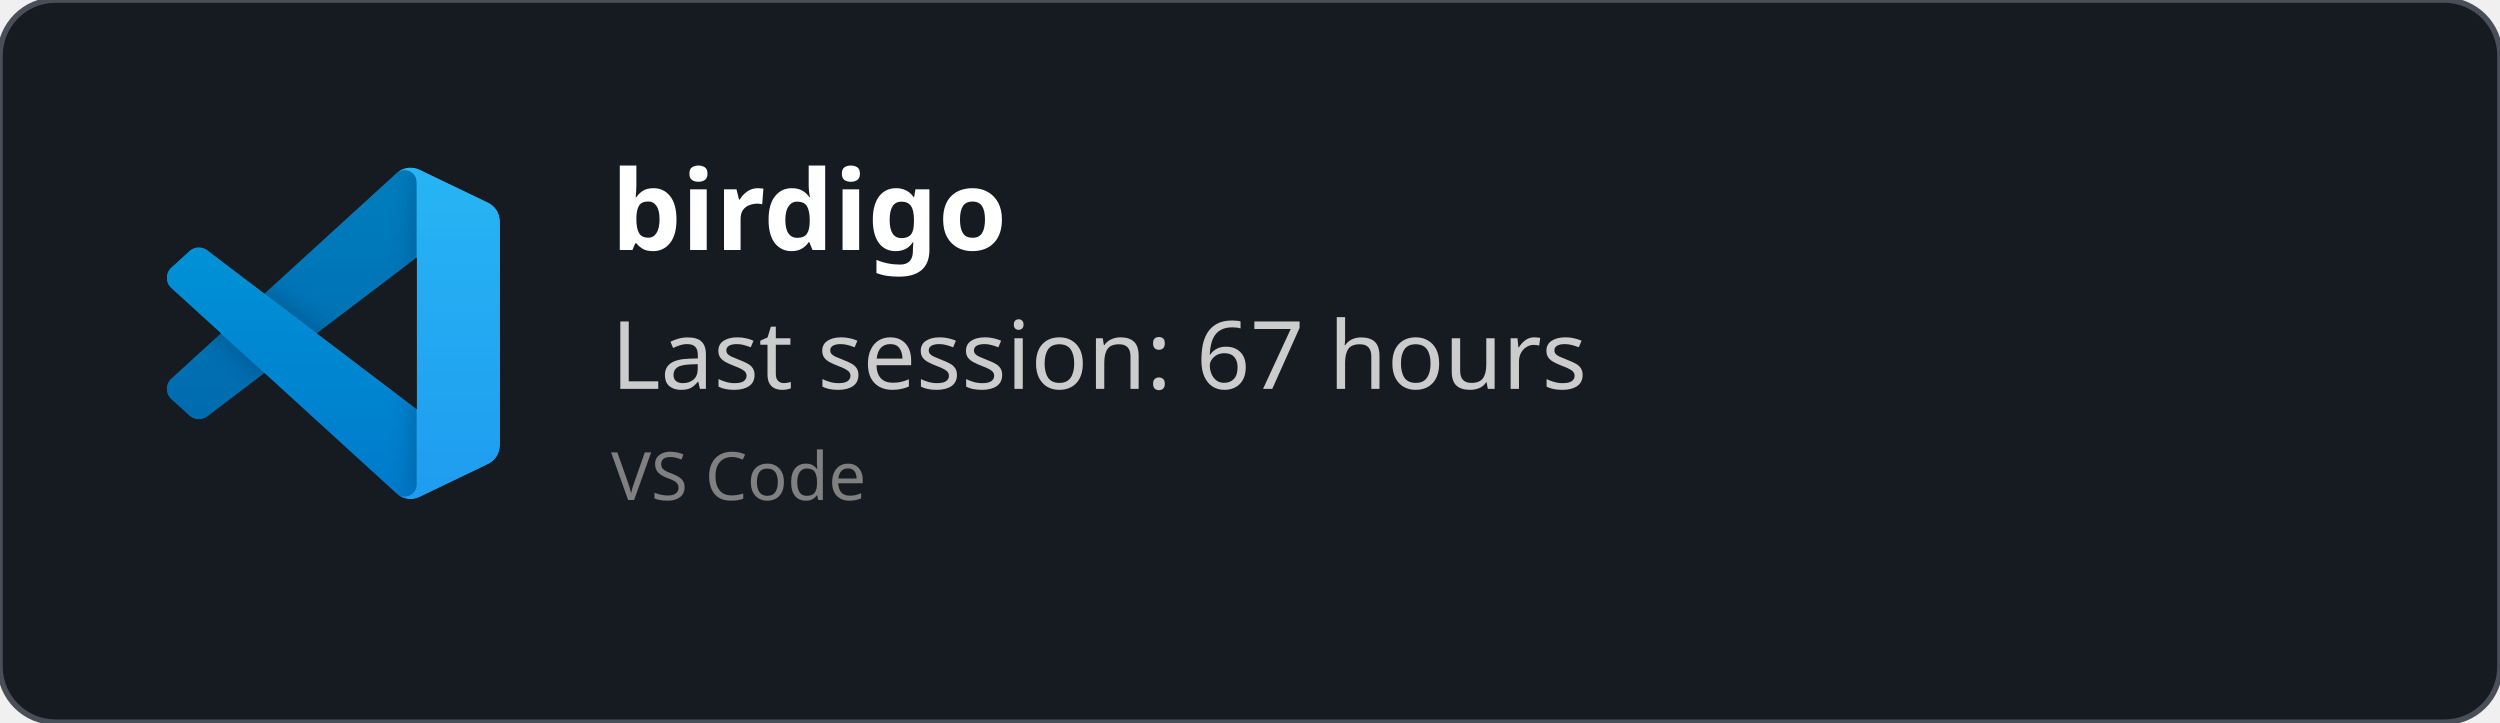
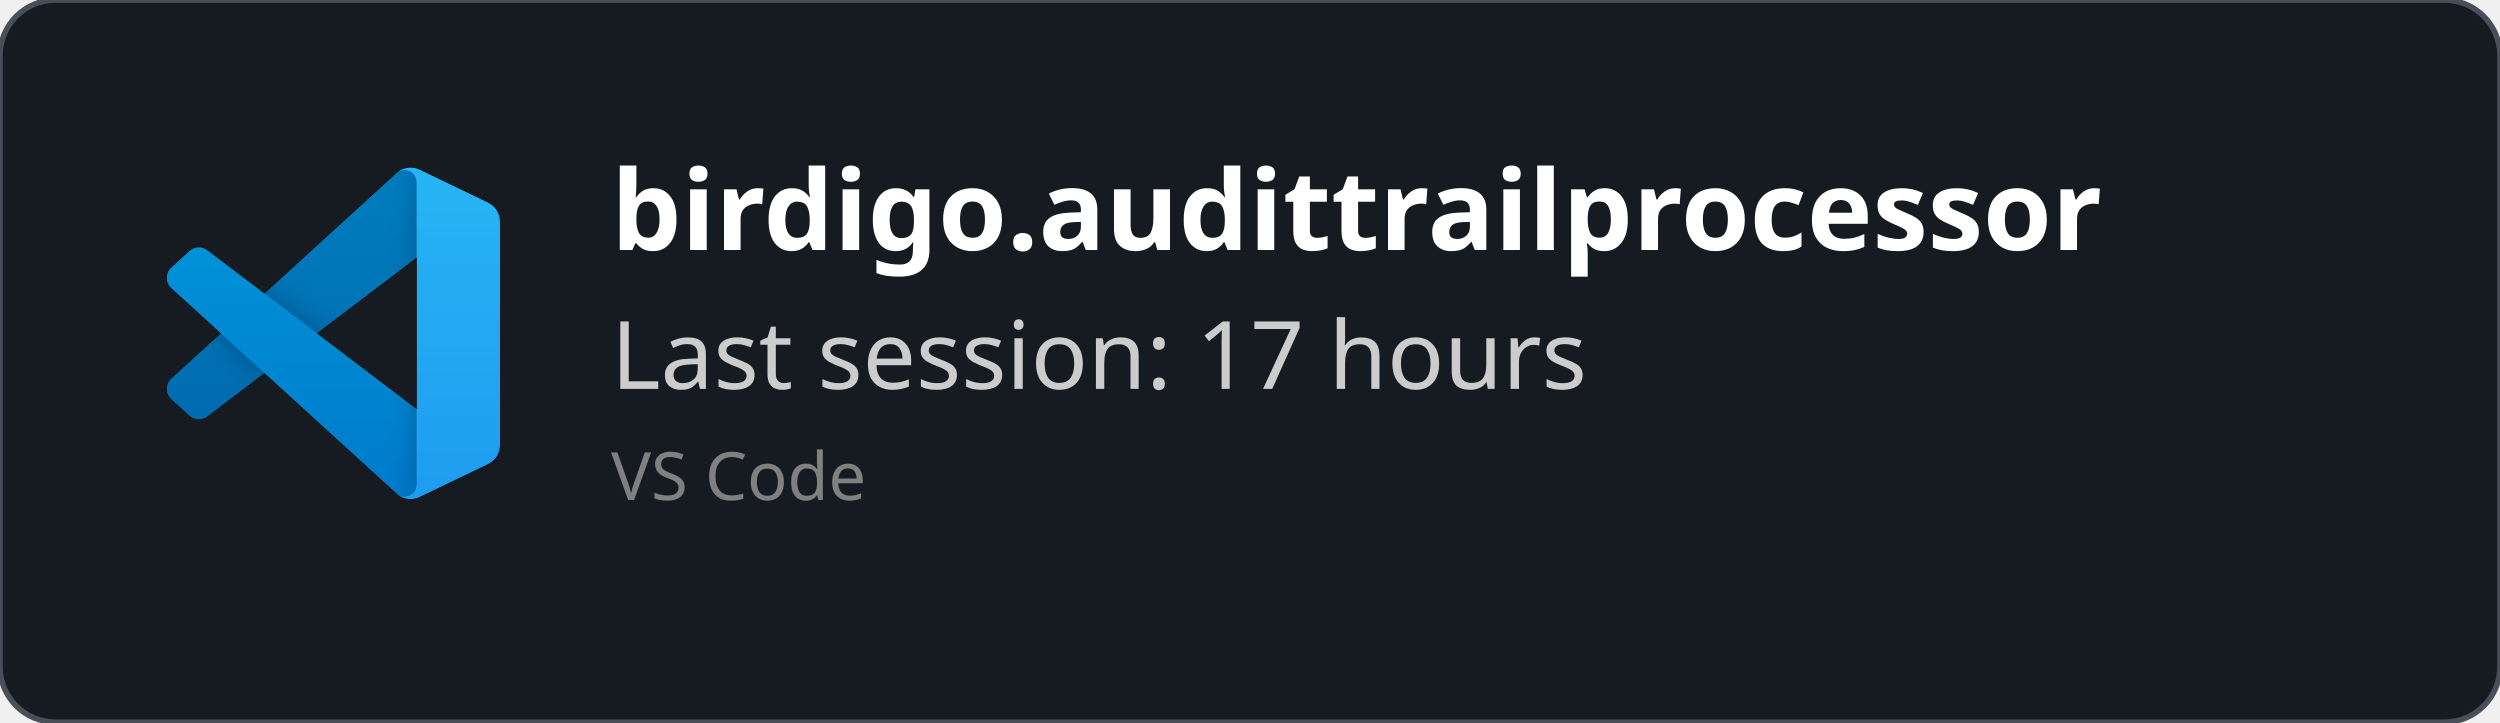
<svg xmlns="http://www.w3.org/2000/svg" width="450" height="130" viewBox="0 0 450 130" fill="none" role="img">
  <style>
    *{
        font-family: 'Segoe UI', Ubuntu, monospace
    }
    </style>
  <defs>
    <clipPath id="horizontalClip" x="20" y="20" width="500" height="200">
      <rect x="90" y="20" width="300" height="50" />
    </clipPath>
  </defs>
  <rect width="450" height="130" fill="rgba(22,27,34)" stroke="#484f58" stroke-width="1" fill-opacity="1" stroke-opacity="1" x="0" y="0" rx="10px" ry="10px">
    </rect>
  <svg width="60" height="60" x="30" y="30" viewBox="0 0 100 100" fill="none" id="vscode">
    <mask id="mask0" mask-type="alpha" maskUnits="userSpaceOnUse" x="0" y="0" width="100" height="100">
      <path fill-rule="evenodd" clip-rule="evenodd" d="M70.912 99.317C72.487 99.931 74.283 99.891 75.873 99.126L96.461 89.22C98.624 88.179 100 85.989 100 83.587V16.413C100 14.011 98.624 11.822 96.461 10.781L75.873 0.874C73.786 -0.13 71.345 0.116 69.513 1.447C69.252 1.637 69.003 1.849 68.769 2.083L29.355 38.041L12.187 25.01C10.589 23.797 8.354 23.896 6.869 25.246L1.363 30.255C-0.453 31.906 -0.455 34.763 1.359 36.417L16.247 50L1.359 63.583C-0.455 65.237 -0.453 68.094 1.363 69.745L6.869 74.754C8.354 76.104 10.589 76.204 12.187 74.99L29.355 61.959L68.769 97.917C69.392 98.541 70.125 99.01 70.912 99.317ZM75.015 27.299L45.109 50L75.015 72.701V27.299Z" fill="white" />
    </mask>
    <g mask="url(#mask0)">
      <path d="M96.461 10.796L75.857 0.876C73.472 -0.273 70.622 0.212 68.75 2.083L1.299 63.583C-0.516 65.237 -0.514 68.094 1.303 69.745L6.813 74.754C8.298 76.104 10.535 76.204 12.134 74.99L93.361 13.37C96.086 11.303 100 13.246 100 16.667V16.427C100 14.027 98.625 11.838 96.461 10.796Z" fill="#0065A9" />
      <g filter="url(#filter0_d)">
        <path d="M96.461 89.204L75.857 99.124C73.472 100.273 70.622 99.788 68.75 97.917L1.299 36.417C-0.516 34.763 -0.514 31.906 1.303 30.255L6.813 25.246C8.298 23.896 10.535 23.796 12.134 25.009L93.361 86.63C96.086 88.697 100 86.754 100 83.333V83.573C100 85.974 98.625 88.162 96.461 89.204Z" fill="#007ACC" />
      </g>
      <g filter="url(#filter1_d)">
        <path d="M75.858 99.126C73.472 100.274 70.622 99.788 68.75 97.917C71.056 100.223 75 98.59 75 95.328V4.672C75 1.41 71.056 -0.223 68.75 2.083C70.622 0.211 73.472 -0.274 75.858 0.874L96.459 10.781C98.623 11.822 100 14.011 100 16.413V83.587C100 85.989 98.623 88.179 96.459 89.22L75.858 99.126Z" fill="#1F9CF0" />
      </g>
      <g style="mix-blend-mode:overlay" opacity="0.25">
        <path fill-rule="evenodd" clip-rule="evenodd" d="M70.851 99.317C72.426 99.931 74.222 99.891 75.812 99.126L96.4 89.22C98.563 88.179 99.939 85.989 99.939 83.587V16.413C99.939 14.011 98.564 11.822 96.4 10.781L75.812 0.874C73.725 -0.13 71.284 0.116 69.453 1.447C69.191 1.637 68.942 1.849 68.708 2.083L29.294 38.041L12.126 25.01C10.528 23.796 8.293 23.896 6.809 25.246L1.302 30.255C-0.513 31.906 -0.515 34.763 1.298 36.417L16.186 50L1.298 63.583C-0.515 65.237 -0.513 68.094 1.302 69.745L6.809 74.754C8.293 76.104 10.528 76.204 12.126 74.99L29.294 61.959L68.708 97.917C69.332 98.54 70.064 99.01 70.851 99.317ZM74.954 27.299L45.048 50L74.954 72.701V27.299Z" fill="url(#paint0_linear)" />
      </g>
    </g>
    <defs>
      <filter id="filter0_d" x="-8.394" y="15.829" width="116.727" height="92.246" filterUnits="userSpaceOnUse" color-interpolation-filters="sRGB">
        <feFlood flood-opacity="0" result="BackgroundImageFix" />
        <feColorMatrix in="SourceAlpha" type="matrix" values="0 0 0 0 0 0 0 0 0 0 0 0 0 0 0 0 0 0 127 0" />
        <feOffset />
        <feGaussianBlur stdDeviation="4.167" />
        <feColorMatrix type="matrix" values="0 0 0 0 0 0 0 0 0 0 0 0 0 0 0 0 0 0 0.25 0" />
        <feBlend mode="overlay" in2="BackgroundImageFix" result="effect1_dropShadow" />
        <feBlend mode="normal" in="SourceGraphic" in2="effect1_dropShadow" result="shape" />
      </filter>
      <filter id="filter1_d" x="60.417" y="-8.076" width="47.917" height="116.151" filterUnits="userSpaceOnUse" color-interpolation-filters="sRGB">
        <feFlood flood-opacity="0" result="BackgroundImageFix" />
        <feColorMatrix in="SourceAlpha" type="matrix" values="0 0 0 0 0 0 0 0 0 0 0 0 0 0 0 0 0 0 127 0" />
        <feOffset />
        <feGaussianBlur stdDeviation="4.167" />
        <feColorMatrix type="matrix" values="0 0 0 0 0 0 0 0 0 0 0 0 0 0 0 0 0 0 0.25 0" />
        <feBlend mode="overlay" in2="BackgroundImageFix" result="effect1_dropShadow" />
        <feBlend mode="normal" in="SourceGraphic" in2="effect1_dropShadow" result="shape" />
      </filter>
      <linearGradient id="paint0_linear" x1="49.939" y1="0.258" x2="49.939" y2="99.742" gradientUnits="userSpaceOnUse">
        <stop stop-color="white" />
        <stop offset="1" stop-color="white" stop-opacity="0" />
      </linearGradient>
    </defs>
  </svg>
  <text x="110" y="45" font-size="20" clip-path="url(#horizontalClip)" font-weight="bold" font-family="Ubuntu" fill="white">
-     birdigo
+     birdigo.audittrailprocessor
    </text>
  <text x="110" y="70" font-size="17px" font-family="Ubuntu" fill="#ccc">
-     Last session: 67 hours
+     Last session: 17 hours
    </text>
  <text x="110" y="90" font-size="12px" font-family="Ubuntu" fill="grey">
    VS Code
    </text>
</svg>
